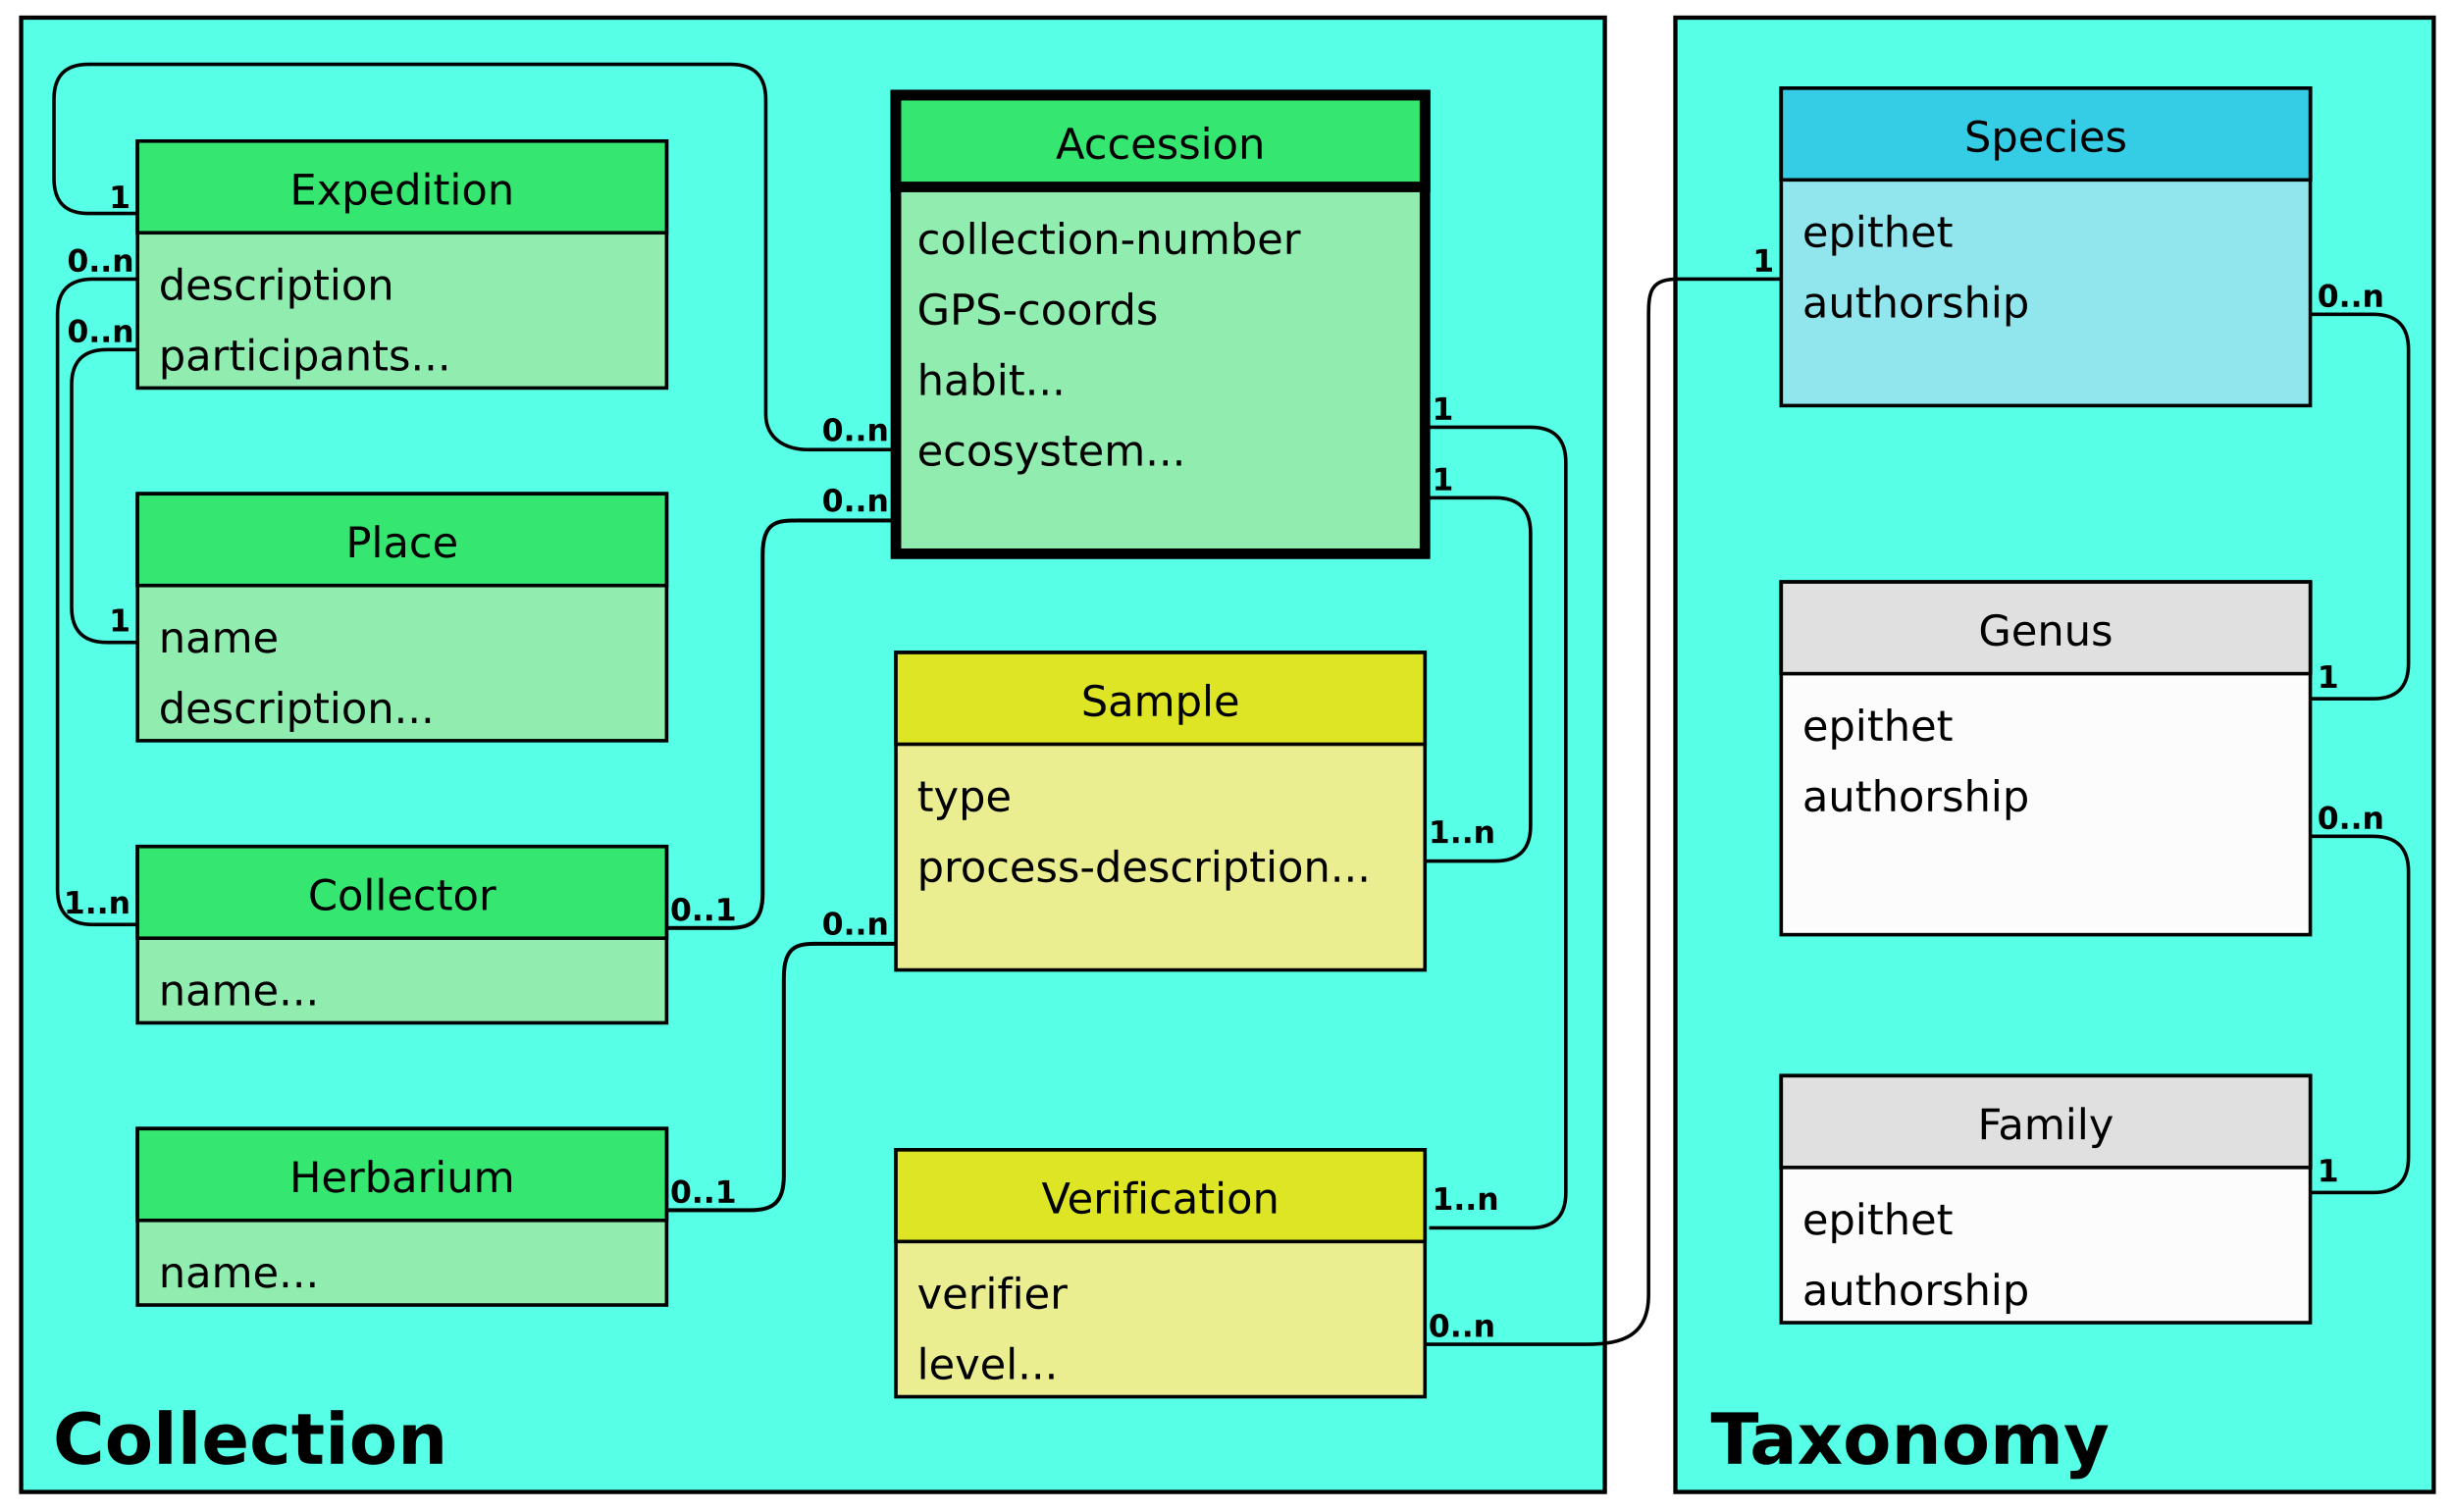
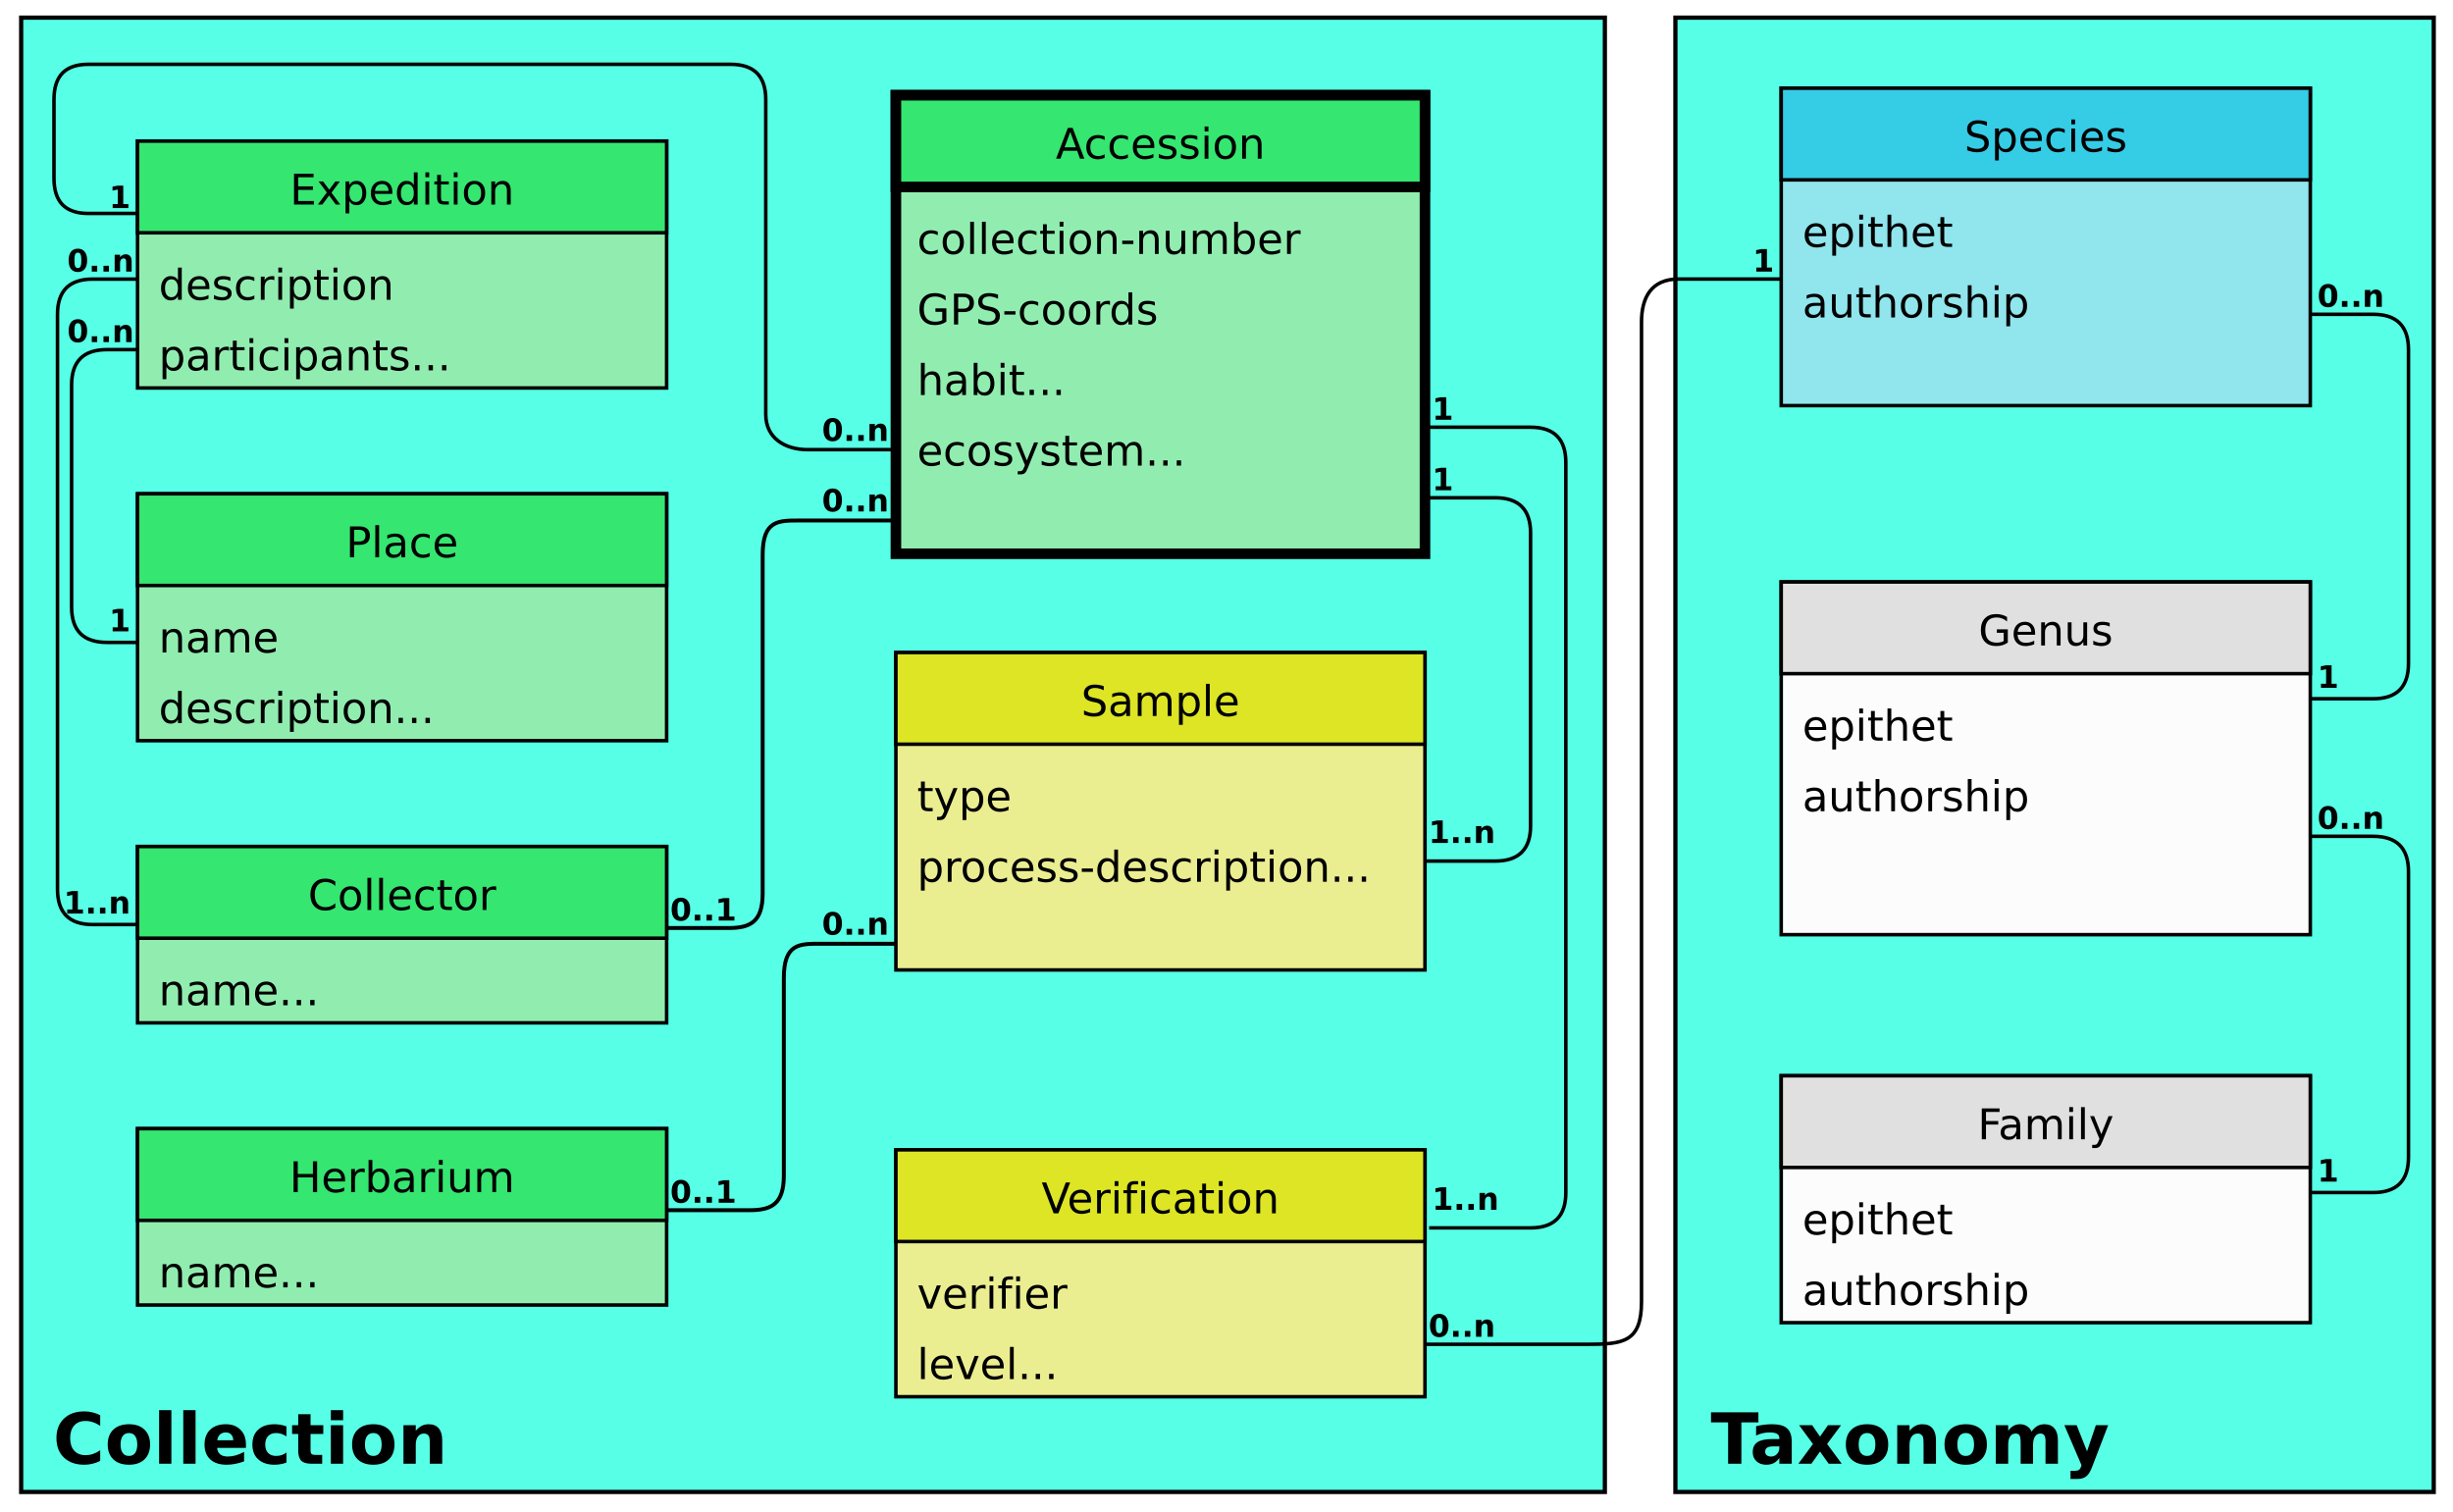
<svg xmlns="http://www.w3.org/2000/svg" version="1.1" width="695.46" height="428.611" id="svg4298">
  <defs id="defs4300" />
  <path d="m 6,5 449,0 L 455,423 6,423 z" id="rect-collection" style="color:#000000;fill:#57ffe6;fill-opacity:1;fill-rule:nonzero;stroke:#000000;stroke-width:1.2;stroke-opacity:1;visibility:visible;display:inline;overflow:visible;enable-background:accumulate" />
  <path d="m 39.052,262.129 -12.75,0 c -6.667,0 -10,-3.333 -10,-10 l 0,-163 c 0,-6.667 3.333,-10 10,-10 l 13.634,0" id="path-accession-contact-2-9" style="fill:none;stroke:#000000;stroke-miterlimit:10" />
  <path d="m 39.052,182.129 -8.75,0 c -6.667,0 -10,-3.333 -10,-10 l 0,-63 c 0,-6.667 3.333,-10 10,-10 l 9.634,0" id="path-accession-contact-2" style="fill:none;stroke:#000000;stroke-miterlimit:10" />
  <text x="15" y="415" id="text-collection" style="font-size:20px;font-style:normal;font-weight:bold;line-height:125%;font-family:DejaVu Sans">Collection</text>
  <g id="accession-group">
    <path d="m 254,27 150,0 0,130 -150,0 z" id="accession-block" style="color:#000000;fill:#91edaf;fill-opacity:1;fill-rule:nonzero;stroke:#000000;stroke-width:3;stroke-linecap:butt;stroke-linejoin:miter;stroke-miterlimit:4;stroke-opacity:1;stroke-dashoffset:0;marker:none;visibility:visible;display:inline;overflow:visible;enable-background:accumulate" />
    <path d="m 254,27 0,26 150,0 0,-26 z" id="accession-title" style="color:#000000;fill:#35e670;fill-opacity:1;fill-rule:nonzero;stroke:#000000;stroke-width:3;stroke-linecap:butt;stroke-linejoin:miter;stroke-miterlimit:10;stroke-opacity:1;stroke-dasharray:none;stroke-dashoffset:0;marker:none;visibility:visible;display:inline;overflow:visible;enable-background:accumulate" />
    <text x="329" y="45" id="text3443" style="font-size:12px;text-anchor:middle;fill:#000000;font-family:DejaVu Sans">Accession</text>
    <text x="260" y="72" id="text3445" style="font-size:12px;text-align:start;text-anchor:start;fill:#000000;font-family:DejaVu Sans">collection-number</text>
    <text x="260" y="112" id="text3447" style="font-size:12px;text-align:start;text-anchor:start;fill:#000000;font-family:DejaVu Sans">habit...</text>
    <text x="260" y="92" id="text3447-7" style="font-size:12px;text-align:start;text-anchor:start;fill:#000000;font-family:DejaVu Sans">GPS-coords</text>
    <text x="260" y="132" id="text3447-9" style="font-size:12px;text-align:start;text-anchor:start;fill:#000000;font-family:DejaVu Sans">ecosystem...</text>
  </g>
  <g id="expedition-group">
    <path d="m 39,40 150,0 0,70 -150,0 z" id="location-block" style="color:#000000;fill:#91edaf;fill-opacity:1;fill-rule:nonzero;stroke:#000000;stroke-width:1;stroke-linecap:butt;stroke-linejoin:miter;stroke-miterlimit:4;stroke-opacity:1;stroke-dasharray:none;stroke-dashoffset:0;marker:none;visibility:visible;display:inline;overflow:visible;enable-background:accumulate" />
    <path d="m 39,40 0,26 150,0 0,-26 z" id="location-title" style="color:#000000;fill:#35e670;fill-opacity:1;fill-rule:nonzero;stroke:#000000;stroke-width:1;stroke-linecap:butt;stroke-linejoin:miter;stroke-miterlimit:10;stroke-opacity:1;stroke-dasharray:none;stroke-dashoffset:0;marker:none;visibility:visible;display:inline;overflow:visible;enable-background:accumulate" />
    <text x="114" y="58" id="text4558" style="font-size:12px;text-anchor:middle;fill:#000000;font-family:DejaVu Sans">Expedition</text>
    <text x="45" y="85" id="text3426" style="font-size:12px;text-align:start;text-anchor:start;fill:#000000;font-family:DejaVu Sans">description</text>
    <text x="45" y="105" id="text4586-8-0" style="font-size:12px;text-align:start;text-anchor:start;fill:#000000;font-family:DejaVu Sans">participants...</text>
  </g>
  <g id="place-group">
    <path d="m 39,140 150,0 0,70 -150,0 z" id="location-block-6" style="color:#000000;fill:#91edaf;fill-opacity:1;fill-rule:nonzero;stroke:#000000;stroke-width:1;stroke-linecap:butt;stroke-linejoin:miter;stroke-miterlimit:4;stroke-opacity:1;stroke-dasharray:none;stroke-dashoffset:0;marker:none;visibility:visible;display:inline;overflow:visible;enable-background:accumulate" />
    <path d="m 39,140 0,26 150,0 0,-26 z" id="location-title-7" style="color:#000000;fill:#35e670;fill-opacity:1;fill-rule:nonzero;stroke:#000000;stroke-width:1;stroke-linecap:butt;stroke-linejoin:miter;stroke-miterlimit:10;stroke-opacity:1;stroke-dasharray:none;stroke-dashoffset:0;marker:none;visibility:visible;display:inline;overflow:visible;enable-background:accumulate" />
    <text x="114" y="158" id="text4558-5" style="font-size:12px;text-anchor:middle;fill:#000000;font-family:DejaVu Sans">Place</text>
    <text x="45" y="185" id="text4586-8-3" style="font-size:12px;text-align:start;text-anchor:start;fill:#000000;font-family:DejaVu Sans">name</text>
    <text x="45" y="205" id="text3426-5" style="font-size:12px;text-align:start;text-anchor:start;fill:#000000;font-family:DejaVu Sans">description...</text>
  </g>
  <g id="sample-group">
    <path d="m 254,185 150,0 0,90 -150,0 z" id="contact-block" style="color:#000000;fill:#ebed91;fill-opacity:1;fill-rule:nonzero;stroke:#000000;stroke-width:1;stroke-linecap:butt;stroke-linejoin:miter;stroke-miterlimit:4;stroke-opacity:1;stroke-dasharray:none;stroke-dashoffset:0;marker:none;visibility:visible;display:inline;overflow:visible;enable-background:accumulate" />
    <path d="m 254,185 0,26 150,0 0,-26 z" id="path3432" style="color:#000000;fill:#dde525;fill-opacity:1;fill-rule:nonzero;stroke:#000000;stroke-width:1;stroke-linecap:butt;stroke-linejoin:miter;stroke-miterlimit:10;stroke-opacity:1;stroke-dasharray:none;stroke-dashoffset:0;marker:none;visibility:visible;display:inline;overflow:visible;enable-background:accumulate" />
    <text x="329" y="203" id="text3434" style="font-size:12px;text-anchor:middle;fill:#000000;font-family:DejaVu Sans">Sample</text>
    <text x="260" y="230" id="text3438" style="font-size:12px;text-align:start;text-anchor:start;fill:#000000;font-family:DejaVu Sans">type</text>
    <text x="260" y="250" id="text3438-1" style="font-size:12px;text-align:start;text-anchor:start;fill:#000000;font-family:DejaVu Sans">process-description...</text>
  </g>
  <g id="verification-group">
    <path d="m 254,326 150,0 0,70 -150,0 z" id="path3450" style="fill:#ebed91;fill-opacity:1;stroke:#000000" />
    <path d="m 254,326 0,26 150,0 0,-26 z" id="path3452" style="fill:#dde525;stroke:#000000;stroke-miterlimit:10" />
    <text x="329" y="344" id="text3454" style="font-size:12px;text-anchor:middle;fill:#000000;font-family:DejaVu Sans">Verification</text>
    <text x="260" y="371" id="text3456" style="font-size:12px;text-align:start;text-anchor:start;fill:#000000;font-family:DejaVu Sans">verifier</text>
    <text x="260" y="391" id="text3458" style="font-size:12px;text-align:start;text-anchor:start;fill:#000000;font-family:DejaVu Sans">level...</text>
  </g>
  <g id="collector-group">
    <path d="m 39,240 150,0 0,50 -150,0 z" id="planting-block-8" style="color:#000000;fill:#91edaf;fill-opacity:1;fill-rule:nonzero;stroke:#000000;stroke-width:1;stroke-linecap:butt;stroke-linejoin:miter;stroke-miterlimit:4;stroke-opacity:1;stroke-dasharray:none;stroke-dashoffset:0;marker:none;visibility:visible;display:inline;overflow:visible;enable-background:accumulate" />
    <path d="m 39,240 0,26 150,0 0,-26 z" id="planting-title-9" style="color:#000000;fill:#35e670;fill-opacity:1;fill-rule:nonzero;stroke:#000000;stroke-width:1;stroke-linecap:butt;stroke-linejoin:miter;stroke-miterlimit:10;stroke-opacity:1;stroke-dasharray:none;stroke-dashoffset:0;marker:none;visibility:visible;display:inline;overflow:visible;enable-background:accumulate" />
    <text x="114" y="258" id="text4492-7" style="font-size:12px;text-anchor:middle;fill:#000000;font-family:DejaVu Sans">Collector</text>
    <text x="45" y="285" id="text3417-3" style="font-size:12px;text-align:start;text-anchor:start;fill:#000000;font-family:DejaVu Sans">name...</text>
  </g>
  <g id="herbarium-group">
    <path d="m 39,320 150,0 0,50 -150,0 z" id="planting-block" style="color:#000000;fill:#91edaf;fill-opacity:1;fill-rule:nonzero;stroke:#000000;stroke-width:1;stroke-linecap:butt;stroke-linejoin:miter;stroke-miterlimit:4;stroke-opacity:1;stroke-dasharray:none;stroke-dashoffset:0;marker:none;visibility:visible;display:inline;overflow:visible;enable-background:accumulate" />
    <path d="m 39,320 0,26 150,0 0,-26 z" id="planting-title" style="color:#000000;fill:#35e670;fill-opacity:1;fill-rule:nonzero;stroke:#000000;stroke-width:1;stroke-linecap:butt;stroke-linejoin:miter;stroke-miterlimit:10;stroke-opacity:1;stroke-dasharray:none;stroke-dashoffset:0;marker:none;visibility:visible;display:inline;overflow:visible;enable-background:accumulate" />
    <text x="114" y="338" id="text4492" style="font-size:12px;text-anchor:middle;fill:#000000;font-family:DejaVu Sans">Herbarium</text>
    <text x="45" y="365" id="text3417" style="font-size:12px;text-align:start;text-anchor:start;fill:#000000;font-family:DejaVu Sans">name...</text>
  </g>
  <text x="252" y="125" id="text3044-2" style="font-size:8.75px;font-weight:bold;text-anchor:end;font-family:DejaVu Sans">0..n</text>
  <text x="405" y="239" id="text4012" style="font-size:8.75px;font-weight:bold;text-anchor:start;font-family:DejaVu Sans">1..n</text>
  <text x="37" y="59" id="text4015" style="font-size:8.75px;font-weight:bold;text-anchor:end;font-family:DejaVu Sans">1</text>
  <text x="190" y="341" id="text3040" style="font-size:8.75px;font-weight:bold;text-anchor:start;font-family:DejaVu Sans">0..1</text>
  <path d="m 253.106,127.49 -24,0 c -6.667,0 -12,-3.333 -12,-10 l 0,-89.259 c 0,-6.667 -3.333,-10 -10,-10 l -182,0 c -6.667,0 -9.803,3.333 -9.803,10 l 0,22.29 c 0,6.667 3.136,10 9.803,10 l 14,0" id="path-planting-location" style="color:#000000;fill:none;stroke:#000000;stroke-width:1;stroke-linecap:butt;stroke-linejoin:miter;stroke-miterlimit:10;stroke-opacity:1;stroke-dasharray:none;stroke-dashoffset:0;marker:none;visibility:visible;display:inline;overflow:visible;enable-background:accumulate" />
  <text x="37" y="179" id="text4015-6" style="font-size:8.75px;font-weight:bold;text-anchor:end;font-family:DejaVu Sans">1</text>
  <text x="38" y="97" id="text3044-9" style="font-size:8.75px;font-weight:bold;text-anchor:end;font-family:DejaVu Sans">0..n</text>
  <g transform="translate(4,258)" id="g4518">
    <path d="m 185.366,85.111 c 0,0 17.165,0 23.215,0 6.049,0 9.646,-1.673 9.646,-9.788 l 0,-55.967 c 0,-9.894 4.402,-9.785 10.444,-9.785 6.042,0 21.358,0 21.358,0" id="path-accession-planting-3" style="color:#000000;fill:none;stroke:#000000;stroke-width:1.111;stroke-linecap:butt;stroke-linejoin:miter;stroke-miterlimit:10;stroke-opacity:1;stroke-dasharray:none;stroke-dashoffset:0;marker:none;visibility:visible;display:inline;overflow:visible;enable-background:accumulate" />
  </g>
  <text x="406" y="343" id="text3038" style="font-size:8.75px;font-weight:bold;text-anchor:start;font-family:DejaVu Sans">1..n</text>
  <path d="m 403.674,244.129 20.263,0 c 6.667,0 10,-3.333 10,-10 l 0,-83 c 0,-6.667 -3.333,-10 -10,-10 l -19.634,0" id="path-accession-contact-2-2" style="fill:none;stroke:#000000;stroke-miterlimit:10" />
  <path d="m 405.186,348.129 28.75,0 c 6.667,0 10,-3.333 10,-10 l 0,-207 c 0,-6.667 -3.333,-10 -10,-10 l -29.634,0" id="path-accession-contact-2-2-3" style="fill:none;stroke:#000000;stroke-miterlimit:10" />
  <text x="405" y="379" id="text4012-7" style="font-size:8.75px;font-weight:bold;text-anchor:start;font-family:DejaVu Sans">0..n</text>
  <text x="406" y="139" id="text3040-5" style="font-size:8.75px;font-weight:bold;text-anchor:start;font-family:DejaVu Sans">1</text>
  <text x="406" y="119" id="text3040-5-9" style="font-size:8.75px;font-weight:bold;text-anchor:start;font-family:DejaVu Sans">1</text>
  <text x="252" y="265" id="text3044-2-2" style="font-size:8.75px;font-weight:bold;text-anchor:end;font-family:DejaVu Sans">0..n</text>
  <g transform="translate(4.000001,178)" id="g4518-6">
    <path d="m 185.366,85.111 c 0,0 11.165,0 17.215,0 6.049,0 9.646,-1.673 9.646,-9.788 l 0,-95.967 c 0,-9.894 4.402,-9.785 10.444,-9.785 6.042,0 27.358,0 27.358,0" id="path-accession-planting-3-1" style="color:#000000;fill:none;stroke:#000000;stroke-width:1.111;stroke-linecap:butt;stroke-linejoin:miter;stroke-miterlimit:10;stroke-opacity:1;stroke-dasharray:none;stroke-dashoffset:0;marker:none;visibility:visible;display:inline;overflow:visible;enable-background:accumulate" />
  </g>
  <text x="252" y="145" id="text3044-2-2-2" style="font-size:8.75px;font-weight:bold;text-anchor:end;font-family:DejaVu Sans">0..n</text>
  <text x="190" y="261" id="text3040-9" style="font-size:8.75px;font-weight:bold;text-anchor:start;font-family:DejaVu Sans">0..1</text>
  <g transform="translate(475,5)" id="taxonomy-container">
    <path d="m 0,0 215,0 0,418 -215,0 z" id="rect-taxonomy" style="color:#000000;fill:#57ffe6;fill-opacity:1;fill-rule:nonzero;stroke:#000000;stroke-width:1.2;stroke-opacity:1;visibility:visible;display:inline;overflow:visible;enable-background:accumulate" />
    <text x="10" y="410" id="text3821" style="font-size:20px;font-style:normal;font-weight:bold;line-height:125%;font-family:DejaVu Sans">Taxonomy</text>
    <g transform="translate(30,20)" id="species-group">
      <path d="M 0,0 150,0 150,90 0,90 z" id="species-block" style="fill:#91e5ed;fill-opacity:1;stroke:#000000;stroke-width:1;stroke-opacity:1" />
      <path d="m 0,0 0,26 150,0 0,-26 z" id="species-title" style="color:#000000;fill:#35cce6;fill-opacity:1;fill-rule:nonzero;stroke:#000000;stroke-width:1;stroke-linecap:butt;stroke-linejoin:miter;stroke-miterlimit:10;stroke-opacity:1;stroke-dasharray:none;stroke-dashoffset:0;marker:none;visibility:visible;display:inline;overflow:visible;enable-background:accumulate" />
      <text x="75" y="18" id="text3826" style="font-size:12px;text-anchor:middle;fill:#000000;font-family:DejaVu Sans">Species</text>
      <text x="6" y="45" id="text3828" style="font-size:12px;text-align:start;fill:#000000;font-family:DejaVu Sans">epithet</text>
      <text x="6" y="65" id="text3830" style="font-size:12px;text-align:start;fill:#000000;font-family:DejaVu Sans">authorship</text>
    </g>
    <g transform="translate(30,160)" id="genus-group">
      <path d="m 0,0 150,0 0,100 -150,0 z" id="genus-block" style="fill:#fcfcfc;fill-opacity:1;stroke:#000000" />
      <path d="m 0,0 0,26 150,0 0,-26 z" id="genus-title" style="fill:#e0e0e0;stroke:#000000;stroke-miterlimit:10" />
      <text x="75" y="18" id="text3835" style="font-size:12px;text-anchor:middle;fill:#000000;font-family:DejaVu Sans">Genus</text>
      <text x="6" y="45" id="text3837" style="font-size:12px;text-align:start;fill:#000000;font-family:DejaVu Sans">epithet</text>
      <text x="6" y="65" id="text3839" style="font-size:12px;text-align:start;fill:#000000;font-family:DejaVu Sans">authorship</text>
    </g>
    <g transform="translate(30,300)" id="family-group">
      <path d="M 0,0 150,0 150,70 0,70 z" id="family-block" style="fill:#fcfcfc;fill-opacity:1;stroke:#000000" />
      <path d="m 0,0 0,26 150,0 0,-26 z" id="family-title" style="fill:#e0e0e0;fill-opacity:1;stroke:#000000;stroke-width:1;stroke-opacity:1" />
      <text x="75" y="18" id="text3844" style="font-size:12px;text-anchor:middle;fill:#000000;font-family:DejaVu Sans">Family</text>
      <text x="6" y="45" id="text3846" style="font-size:12px;text-align:start;fill:#000000;font-family:DejaVu Sans">epithet</text>
      <text x="6" y="65" id="text3545" style="font-size:12px;text-align:start;fill:#000000;font-family:DejaVu Sans">authorship</text>
    </g>
    <text x="28" y="72" id="text3311" style="font-size:8.75px;font-weight:bold;text-anchor:end;font-family:DejaVu Sans">1</text>
    <text x="182" y="82" id="text3313" style="font-size:8.75px;font-weight:bold;text-anchor:start;font-family:DejaVu Sans">0..n</text>
    <text x="182" y="190" id="text3315" style="font-size:8.75px;font-weight:bold;text-anchor:start;font-family:DejaVu Sans">1</text>
    <text x="182" y="230" id="text3317" style="font-size:8.75px;font-weight:bold;text-anchor:start;font-family:DejaVu Sans">0..n</text>
    <text x="182" y="330" id="text3319" style="font-size:8.75px;font-weight:bold;text-anchor:start;font-family:DejaVu Sans">1</text>
  </g>
-   <path d="m 403.991,381.134 45.875,0 c 10.355,0 17.527,-2.564 17.527,-14.14 l 0,-277.743 c 0,-6.863 0.782,-10.14 8.473,-10.14 l 28.822,0" id="path4428-9" style="fill:none;stroke:#000000;stroke-miterlimit:10" />
+   <path d="m 403.991,381.134 45.875,0 c 10.355,0 15.527,-0.564 15.527,-12.14 l 0,-277.743 c 0,-6.863 2.782,-12.14 10.473,-12.14 l 28.822,0" id="path4428-9" style="fill:none;stroke:#000000;stroke-miterlimit:10" />
  <path d="m 654.837,237.111 18,0 c 6.667,0 10,3.333 10,10 l 0,81 c 0,6.667 -3.333,10 -10,10 l -18,0" id="path4722" style="fill:none;stroke:#000000;stroke-miterlimit:10" />
  <path d="m 654.837,89.111 18,0 c 6.667,0 10,3.333 10,10 l 0,89 c 0,6.667 -3.333,10 -10,10 l -18,0" id="path4722-6" style="fill:none;stroke:#000000;stroke-miterlimit:10" />
  <text x="37" y="259" id="text4015-6-2" style="font-size:8.75px;font-weight:bold;text-anchor:end;font-family:DejaVu Sans">1..n</text>
  <text x="38" y="77" id="text3044-9-1" style="font-size:8.75px;font-weight:bold;text-anchor:end;font-family:DejaVu Sans">0..n</text>
</svg>
